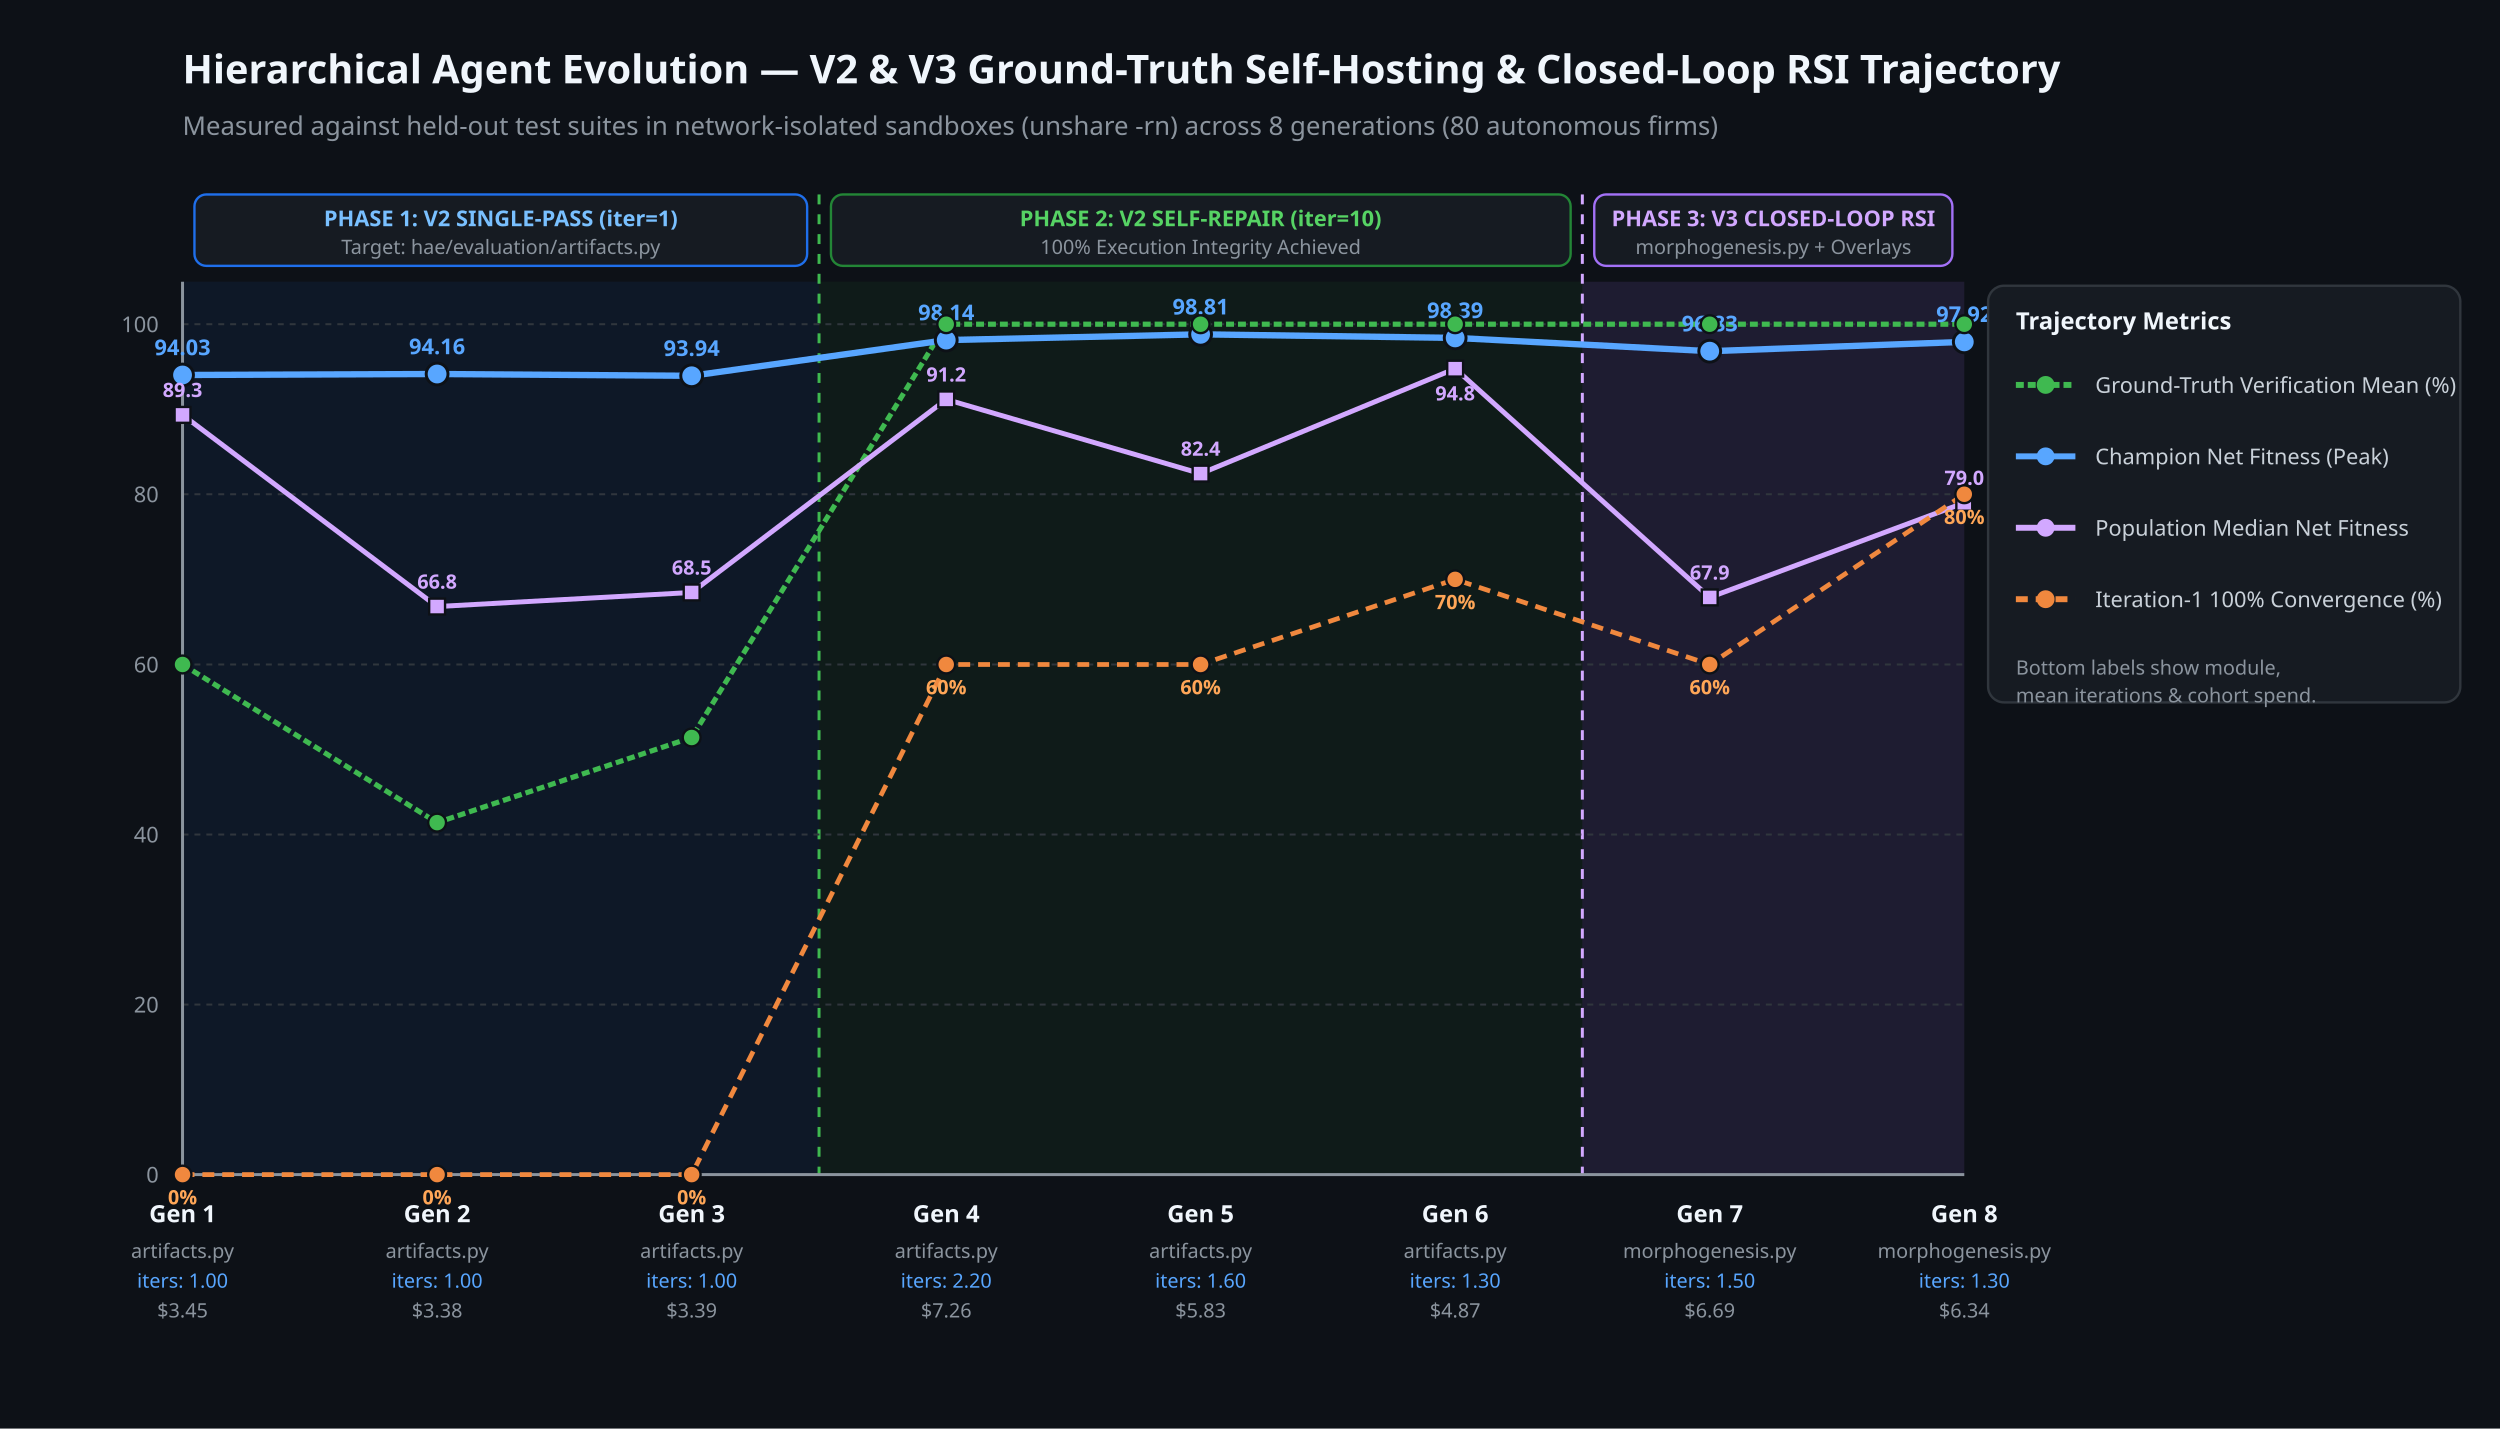
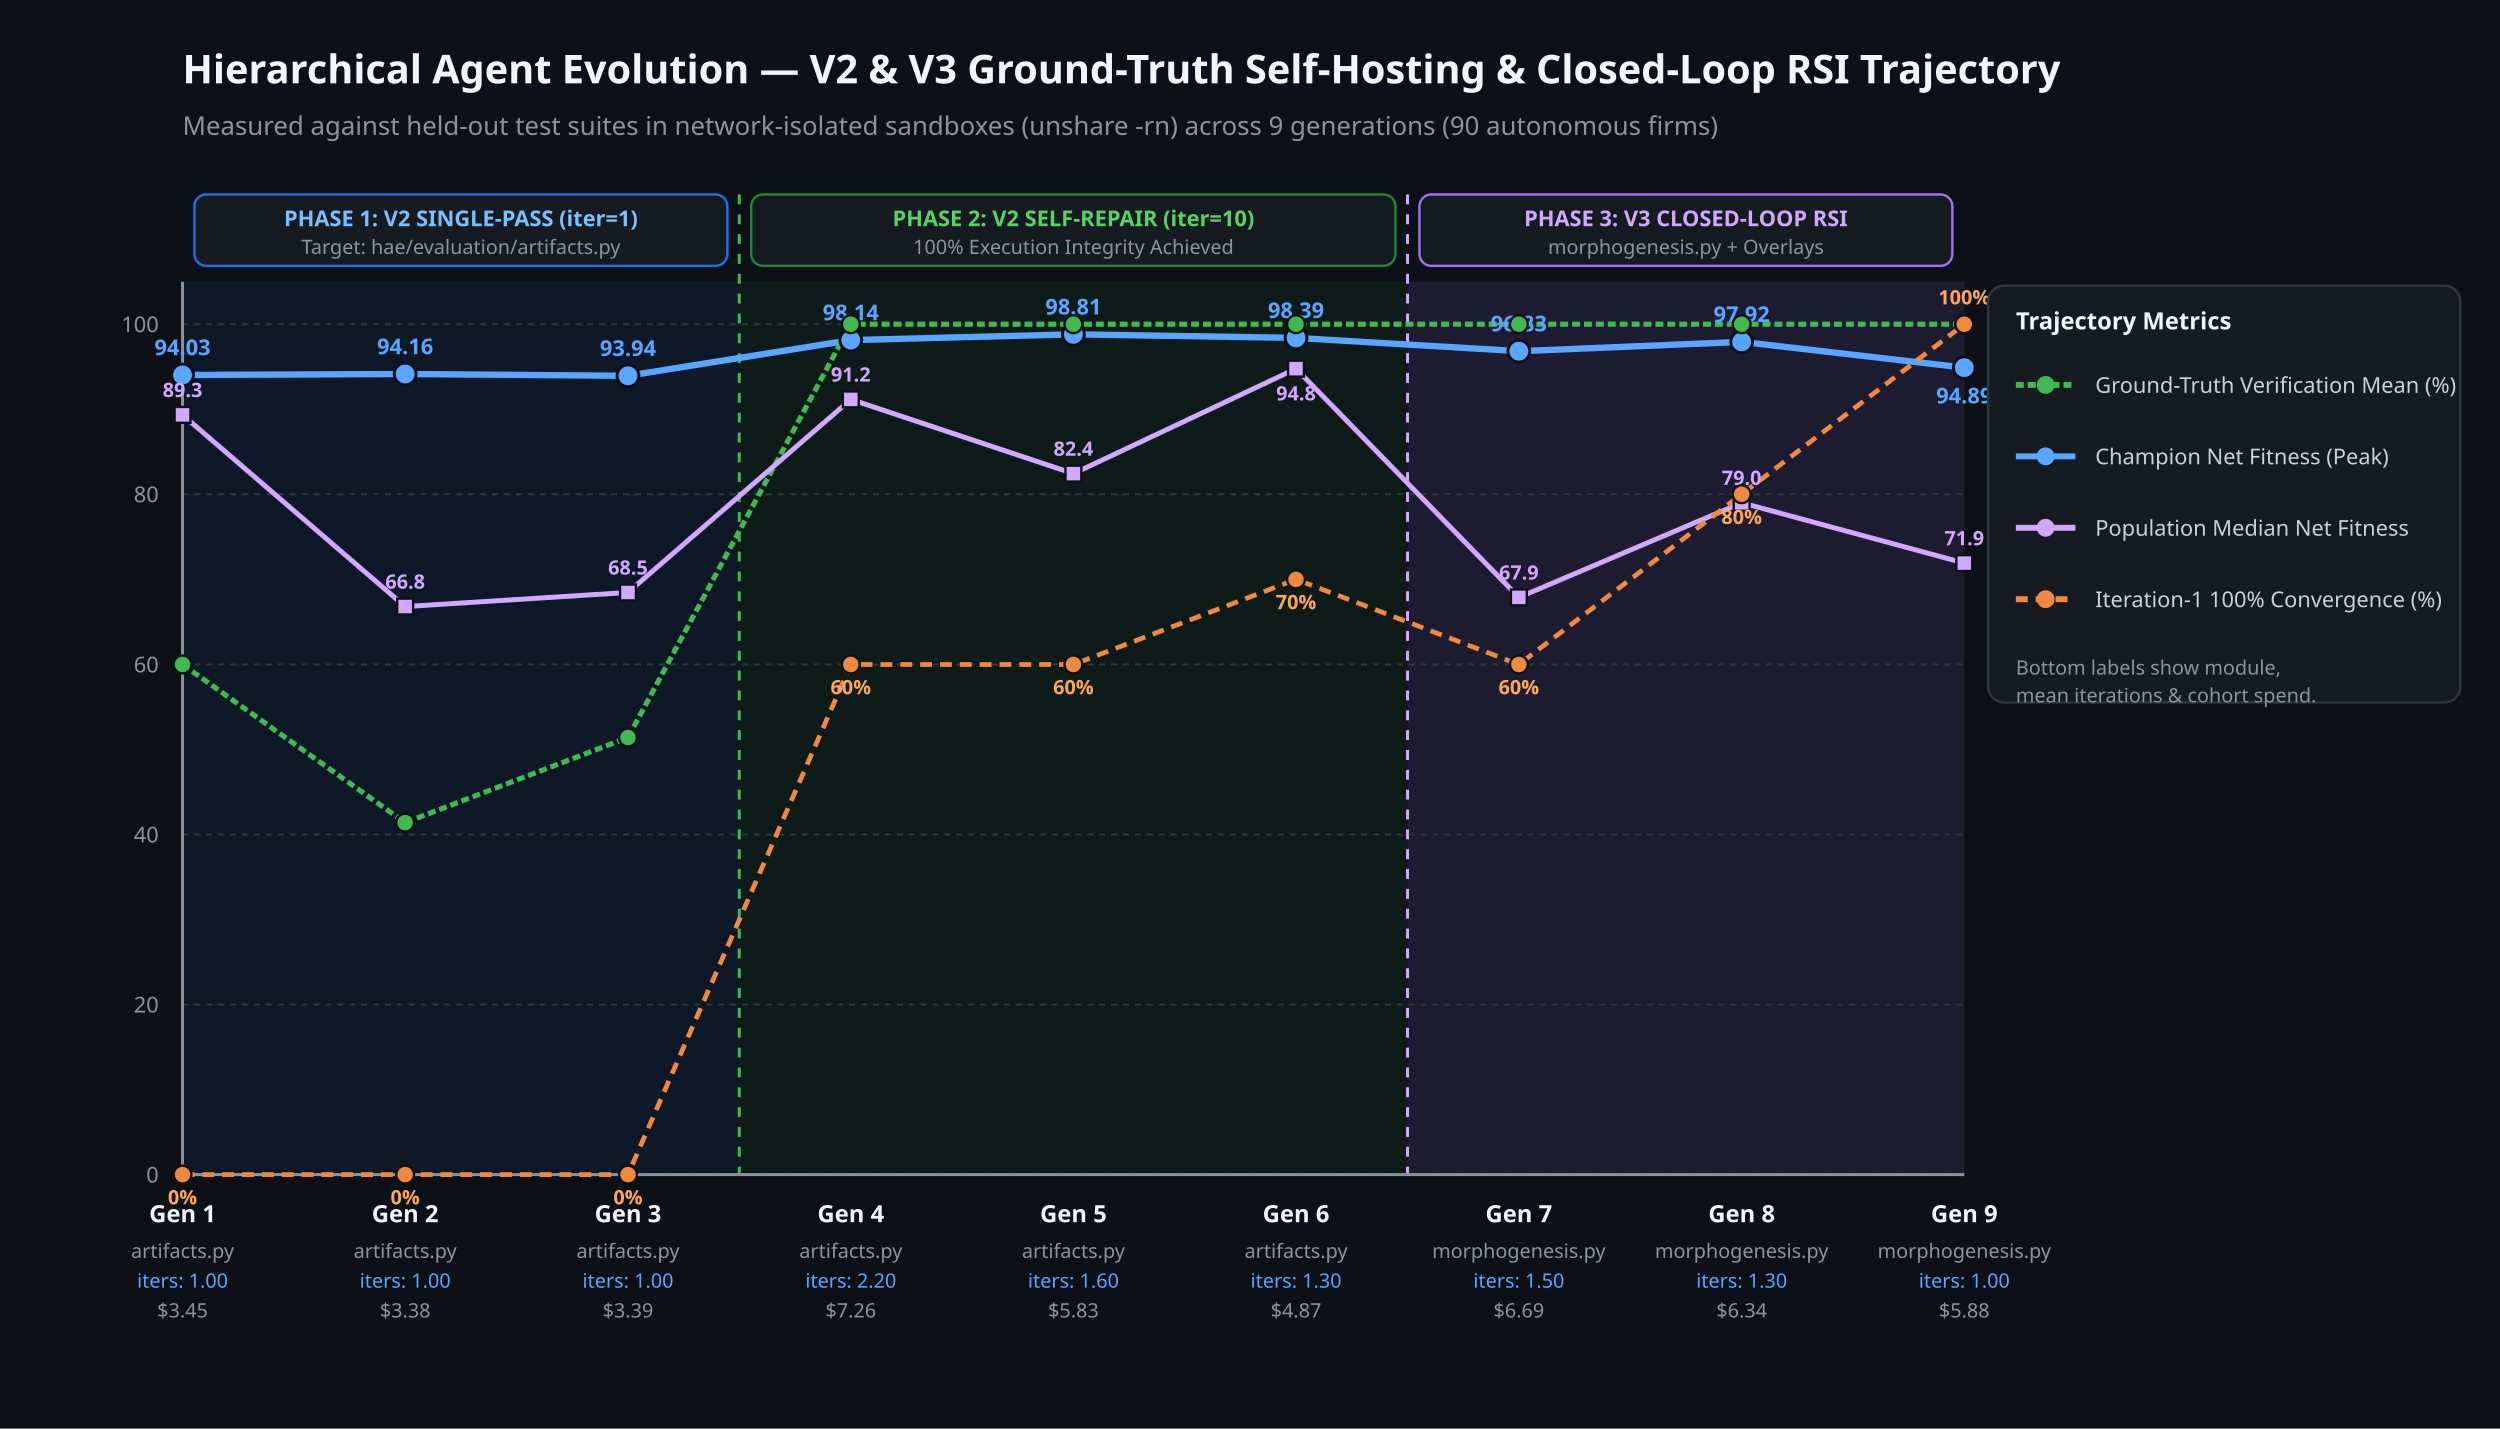
<svg xmlns="http://www.w3.org/2000/svg" viewBox="0 0 1260 720" width="1260" height="720">
  <rect width="1260" height="720" fill="#0d1117" />
-   <rect x="92.0" y="142" width="320.8" height="450" fill="#1f6feb" fill-opacity="0.08" />
-   <rect x="98.0" y="98" width="308.8" height="36" rx="6" fill="#161b22" stroke="#1f6feb" stroke-width="1.2" />
-   <text x="252.4" y="114" fill="#79c0ff" font-family="sans-serif" font-size="11" font-weight="bold" text-anchor="middle">PHASE 1: V2 SINGLE-PASS (iter=1)</text>
-   <text x="252.4" y="128" fill="#8b949e" font-family="sans-serif" font-size="10" text-anchor="middle">Target: hae/evaluation/artifacts.py</text>
-   <rect x="412.8" y="142" width="384.8" height="450" fill="#238636" fill-opacity="0.09" />
-   <line x1="412.8" y1="98" x2="412.8" y2="592" stroke="#3fb950" stroke-dasharray="5,5" stroke-width="1.5" />
-   <rect x="418.8" y="98" width="372.8" height="36" rx="6" fill="#161b22" stroke="#238636" stroke-width="1.2" />
-   <text x="605.1" y="114" fill="#56d364" font-family="sans-serif" font-size="11" font-weight="bold" text-anchor="middle">PHASE 2: V2 SELF-REPAIR (iter=10)</text>
-   <text x="605.1" y="128" fill="#8b949e" font-family="sans-serif" font-size="10" text-anchor="middle">100% Execution Integrity Achieved</text>
-   <rect x="797.5" y="142" width="192.5" height="450" fill="#a371f7" fill-opacity="0.12" />
-   <line x1="797.5" y1="98" x2="797.5" y2="592" stroke="#d2a8ff" stroke-dasharray="5,5" stroke-width="1.5" />
-   <rect x="803.5" y="98" width="180.5" height="36" rx="6" fill="#161b22" stroke="#a371f7" stroke-width="1.2" />
-   <text x="893.8" y="114" fill="#d2a8ff" font-family="sans-serif" font-size="11" font-weight="bold" text-anchor="middle">PHASE 3: V3 CLOSED-LOOP RSI</text>
-   <text x="893.8" y="128" fill="#8b949e" font-family="sans-serif" font-size="10" text-anchor="middle">morphogenesis.py + Overlays</text>
+   <rect x="92.0" y="142" width="280.6" height="450" fill="#1f6feb" fill-opacity="0.08" />
+   <rect x="98.0" y="98" width="268.6" height="36" rx="6" fill="#161b22" stroke="#1f6feb" stroke-width="1.2" />
+   <text x="232.3" y="114" fill="#79c0ff" font-family="sans-serif" font-size="11" font-weight="bold" text-anchor="middle">PHASE 1: V2 SINGLE-PASS (iter=1)</text>
+   <text x="232.3" y="128" fill="#8b949e" font-family="sans-serif" font-size="10" text-anchor="middle">Target: hae/evaluation/artifacts.py</text>
+   <rect x="372.6" y="142" width="336.7" height="450" fill="#238636" fill-opacity="0.09" />
+   <line x1="372.6" y1="98" x2="372.6" y2="592" stroke="#3fb950" stroke-dasharray="5,5" stroke-width="1.5" />
+   <rect x="378.6" y="98" width="324.7" height="36" rx="6" fill="#161b22" stroke="#238636" stroke-width="1.2" />
+   <text x="541.0" y="114" fill="#56d364" font-family="sans-serif" font-size="11" font-weight="bold" text-anchor="middle">PHASE 2: V2 SELF-REPAIR (iter=10)</text>
+   <text x="541.0" y="128" fill="#8b949e" font-family="sans-serif" font-size="10" text-anchor="middle">100% Execution Integrity Achieved</text>
+   <rect x="709.4" y="142" width="280.6" height="450" fill="#a371f7" fill-opacity="0.12" />
+   <line x1="709.4" y1="98" x2="709.4" y2="592" stroke="#d2a8ff" stroke-dasharray="5,5" stroke-width="1.5" />
+   <rect x="715.4" y="98" width="268.6" height="36" rx="6" fill="#161b22" stroke="#a371f7" stroke-width="1.2" />
+   <text x="849.7" y="114" fill="#d2a8ff" font-family="sans-serif" font-size="11" font-weight="bold" text-anchor="middle">PHASE 3: V3 CLOSED-LOOP RSI</text>
+   <text x="849.7" y="128" fill="#8b949e" font-family="sans-serif" font-size="10" text-anchor="middle">morphogenesis.py + Overlays</text>
  <text x="92" y="42" fill="#f0f6fc" font-family="sans-serif" font-size="20" font-weight="bold">Hierarchical Agent Evolution — V2 &amp; V3 Ground-Truth Self-Hosting &amp; Closed-Loop RSI Trajectory</text>
-   <text x="92" y="68" fill="#8b949e" font-family="sans-serif" font-size="13">Measured against held-out test suites in network-isolated sandboxes (unshare -rn) across 8 generations (80 autonomous firms)</text>
+   <text x="92" y="68" fill="#8b949e" font-family="sans-serif" font-size="13">Measured against held-out test suites in network-isolated sandboxes (unshare -rn) across 9 generations (90 autonomous firms)</text>
  <line x1="92" y1="592.0" x2="990" y2="592.0" stroke="#30363d" stroke-width="1" stroke-dasharray="3,3" />
  <text x="80" y="596.0" fill="#8b949e" font-family="sans-serif" font-size="11" text-anchor="end">0</text>
  <line x1="92" y1="506.3" x2="990" y2="506.3" stroke="#30363d" stroke-width="1" stroke-dasharray="3,3" />
  <text x="80" y="510.3" fill="#8b949e" font-family="sans-serif" font-size="11" text-anchor="end">20</text>
  <line x1="92" y1="420.6" x2="990" y2="420.6" stroke="#30363d" stroke-width="1" stroke-dasharray="3,3" />
  <text x="80" y="424.6" fill="#8b949e" font-family="sans-serif" font-size="11" text-anchor="end">40</text>
  <line x1="92" y1="334.9" x2="990" y2="334.9" stroke="#30363d" stroke-width="1" stroke-dasharray="3,3" />
  <text x="80" y="338.9" fill="#8b949e" font-family="sans-serif" font-size="11" text-anchor="end">60</text>
  <line x1="92" y1="249.1" x2="990" y2="249.1" stroke="#30363d" stroke-width="1" stroke-dasharray="3,3" />
  <text x="80" y="253.1" fill="#8b949e" font-family="sans-serif" font-size="11" text-anchor="end">80</text>
  <line x1="92" y1="163.4" x2="990" y2="163.4" stroke="#30363d" stroke-width="1" stroke-dasharray="3,3" />
  <text x="80" y="167.4" fill="#8b949e" font-family="sans-serif" font-size="11" text-anchor="end">100</text>
  <line x1="92" y1="142" x2="92" y2="592" stroke="#8b949e" stroke-width="1.5" />
  <line x1="92" y1="592" x2="990" y2="592" stroke="#8b949e" stroke-width="1.5" />
-   <polyline fill="none" stroke="#3fb950" stroke-width="2.6" stroke-dasharray="4,2" points="92.0,334.9 220.3,414.6 348.6,371.7 476.9,163.4 605.1,163.4 733.4,163.4 861.7,163.4 990.0,163.4" />
-   <polyline fill="none" stroke="#58a6ff" stroke-width="3.2" points="92.0,189.0 220.3,188.5 348.6,189.4 476.9,171.4 605.1,168.5 733.4,170.3 861.7,177.0 990.0,172.3" />
-   <polyline fill="none" stroke="#d2a8ff" stroke-width="2.5" points="92.0,209.1 220.3,305.7 348.6,298.6 476.9,201.3 605.1,238.7 733.4,185.8 861.7,301.1 990.0,253.4" />
-   <polyline fill="none" stroke="#f0883e" stroke-width="2.4" stroke-dasharray="6,4" points="92.0,592.0 220.3,592.0 348.6,592.0 476.9,334.9 605.1,334.9 733.4,292.0 861.7,334.9 990.0,249.1" />
+   <polyline fill="none" stroke="#3fb950" stroke-width="2.6" stroke-dasharray="4,2" points="92.0,334.9 204.2,414.6 316.5,371.7 428.8,163.4 541.0,163.4 653.2,163.4 765.5,163.4 877.8,163.4 990.0,163.4" />
+   <polyline fill="none" stroke="#58a6ff" stroke-width="3.2" points="92.0,189.0 204.2,188.5 316.5,189.4 428.8,171.4 541.0,168.5 653.2,170.3 765.5,177.0 877.8,172.3 990.0,185.3" />
+   <polyline fill="none" stroke="#d2a8ff" stroke-width="2.5" points="92.0,209.1 204.2,305.7 316.5,298.6 428.8,201.3 541.0,238.7 653.2,185.8 765.5,301.1 877.8,253.4 990.0,283.8" />
+   <polyline fill="none" stroke="#f0883e" stroke-width="2.4" stroke-dasharray="6,4" points="92.0,592.0 204.2,592.0 316.5,592.0 428.8,334.9 541.0,334.9 653.2,292.0 765.5,334.9 877.8,249.1 990.0,163.4" />
  <text x="92.0" y="616" fill="#f0f6fc" font-family="sans-serif" font-size="12" font-weight="bold" text-anchor="middle">Gen 1</text>
  <text x="92.0" y="634" fill="#8b949e" font-family="sans-serif" font-size="10" text-anchor="middle">artifacts.py</text>
  <text x="92.0" y="649" fill="#58a6ff" font-family="sans-serif" font-size="10" text-anchor="middle">iters: 1.00</text>
  <text x="92.0" y="664" fill="#8b949e" font-family="sans-serif" font-size="10" text-anchor="middle">$3.45</text>
  <circle cx="92.0" cy="189.0" r="5.5" fill="#58a6ff" stroke="#0d1117" stroke-width="1.5" />
  <text x="92.0" y="179.0" fill="#58a6ff" font-family="sans-serif" font-size="11" font-weight="bold" text-anchor="middle">94.03</text>
  <rect x="88.0" y="205.1" width="8" height="8" fill="#d2a8ff" stroke="#0d1117" stroke-width="1.2" />
  <text x="92.0" y="200.1" fill="#d2a8ff" font-family="sans-serif" font-size="10" font-weight="bold" text-anchor="middle">89.3</text>
  <circle cx="92.0" cy="334.9" r="4.5" fill="#3fb950" stroke="#0d1117" stroke-width="1.2" />
  <circle cx="92.0" cy="592.0" r="4.5" fill="#f0883e" stroke="#0d1117" stroke-width="1.2" />
  <text x="92.0" y="607.0" fill="#ffa657" font-family="sans-serif" font-size="10" font-weight="bold" text-anchor="middle">0%</text>
-   <text x="220.3" y="616" fill="#f0f6fc" font-family="sans-serif" font-size="12" font-weight="bold" text-anchor="middle">Gen 2</text>
-   <text x="220.3" y="634" fill="#8b949e" font-family="sans-serif" font-size="10" text-anchor="middle">artifacts.py</text>
-   <text x="220.3" y="649" fill="#58a6ff" font-family="sans-serif" font-size="10" text-anchor="middle">iters: 1.00</text>
-   <text x="220.3" y="664" fill="#8b949e" font-family="sans-serif" font-size="10" text-anchor="middle">$3.38</text>
-   <circle cx="220.3" cy="188.5" r="5.5" fill="#58a6ff" stroke="#0d1117" stroke-width="1.5" />
-   <text x="220.3" y="178.5" fill="#58a6ff" font-family="sans-serif" font-size="11" font-weight="bold" text-anchor="middle">94.16</text>
-   <rect x="216.3" y="301.7" width="8" height="8" fill="#d2a8ff" stroke="#0d1117" stroke-width="1.2" />
-   <text x="220.3" y="296.7" fill="#d2a8ff" font-family="sans-serif" font-size="10" font-weight="bold" text-anchor="middle">66.8</text>
-   <circle cx="220.3" cy="414.6" r="4.5" fill="#3fb950" stroke="#0d1117" stroke-width="1.2" />
-   <circle cx="220.3" cy="592.0" r="4.5" fill="#f0883e" stroke="#0d1117" stroke-width="1.2" />
-   <text x="220.3" y="607.0" fill="#ffa657" font-family="sans-serif" font-size="10" font-weight="bold" text-anchor="middle">0%</text>
-   <text x="348.6" y="616" fill="#f0f6fc" font-family="sans-serif" font-size="12" font-weight="bold" text-anchor="middle">Gen 3</text>
-   <text x="348.6" y="634" fill="#8b949e" font-family="sans-serif" font-size="10" text-anchor="middle">artifacts.py</text>
-   <text x="348.6" y="649" fill="#58a6ff" font-family="sans-serif" font-size="10" text-anchor="middle">iters: 1.00</text>
-   <text x="348.6" y="664" fill="#8b949e" font-family="sans-serif" font-size="10" text-anchor="middle">$3.39</text>
-   <circle cx="348.6" cy="189.4" r="5.5" fill="#58a6ff" stroke="#0d1117" stroke-width="1.5" />
-   <text x="348.6" y="179.4" fill="#58a6ff" font-family="sans-serif" font-size="11" font-weight="bold" text-anchor="middle">93.94</text>
-   <rect x="344.6" y="294.6" width="8" height="8" fill="#d2a8ff" stroke="#0d1117" stroke-width="1.2" />
-   <text x="348.6" y="289.6" fill="#d2a8ff" font-family="sans-serif" font-size="10" font-weight="bold" text-anchor="middle">68.5</text>
-   <circle cx="348.6" cy="371.7" r="4.5" fill="#3fb950" stroke="#0d1117" stroke-width="1.2" />
-   <circle cx="348.6" cy="592.0" r="4.5" fill="#f0883e" stroke="#0d1117" stroke-width="1.2" />
-   <text x="348.6" y="607.0" fill="#ffa657" font-family="sans-serif" font-size="10" font-weight="bold" text-anchor="middle">0%</text>
-   <text x="476.9" y="616" fill="#f0f6fc" font-family="sans-serif" font-size="12" font-weight="bold" text-anchor="middle">Gen 4</text>
-   <text x="476.9" y="634" fill="#8b949e" font-family="sans-serif" font-size="10" text-anchor="middle">artifacts.py</text>
-   <text x="476.9" y="649" fill="#58a6ff" font-family="sans-serif" font-size="10" text-anchor="middle">iters: 2.20</text>
-   <text x="476.9" y="664" fill="#8b949e" font-family="sans-serif" font-size="10" text-anchor="middle">$7.26</text>
-   <circle cx="476.9" cy="171.4" r="5.5" fill="#58a6ff" stroke="#0d1117" stroke-width="1.5" />
-   <text x="476.9" y="161.4" fill="#58a6ff" font-family="sans-serif" font-size="11" font-weight="bold" text-anchor="middle">98.14</text>
-   <rect x="472.9" y="197.3" width="8" height="8" fill="#d2a8ff" stroke="#0d1117" stroke-width="1.2" />
-   <text x="476.9" y="192.3" fill="#d2a8ff" font-family="sans-serif" font-size="10" font-weight="bold" text-anchor="middle">91.2</text>
-   <circle cx="476.9" cy="163.4" r="4.5" fill="#3fb950" stroke="#0d1117" stroke-width="1.2" />
-   <circle cx="476.9" cy="334.9" r="4.5" fill="#f0883e" stroke="#0d1117" stroke-width="1.2" />
-   <text x="476.9" y="349.9" fill="#ffa657" font-family="sans-serif" font-size="10" font-weight="bold" text-anchor="middle">60%</text>
-   <text x="605.1" y="616" fill="#f0f6fc" font-family="sans-serif" font-size="12" font-weight="bold" text-anchor="middle">Gen 5</text>
-   <text x="605.1" y="634" fill="#8b949e" font-family="sans-serif" font-size="10" text-anchor="middle">artifacts.py</text>
-   <text x="605.1" y="649" fill="#58a6ff" font-family="sans-serif" font-size="10" text-anchor="middle">iters: 1.60</text>
-   <text x="605.1" y="664" fill="#8b949e" font-family="sans-serif" font-size="10" text-anchor="middle">$5.83</text>
-   <circle cx="605.1" cy="168.5" r="5.5" fill="#58a6ff" stroke="#0d1117" stroke-width="1.5" />
-   <text x="605.1" y="158.5" fill="#58a6ff" font-family="sans-serif" font-size="11" font-weight="bold" text-anchor="middle">98.81</text>
-   <rect x="601.1" y="234.7" width="8" height="8" fill="#d2a8ff" stroke="#0d1117" stroke-width="1.2" />
-   <text x="605.1" y="229.7" fill="#d2a8ff" font-family="sans-serif" font-size="10" font-weight="bold" text-anchor="middle">82.4</text>
-   <circle cx="605.1" cy="163.4" r="4.5" fill="#3fb950" stroke="#0d1117" stroke-width="1.2" />
-   <circle cx="605.1" cy="334.9" r="4.5" fill="#f0883e" stroke="#0d1117" stroke-width="1.2" />
-   <text x="605.1" y="349.9" fill="#ffa657" font-family="sans-serif" font-size="10" font-weight="bold" text-anchor="middle">60%</text>
-   <text x="733.4" y="616" fill="#f0f6fc" font-family="sans-serif" font-size="12" font-weight="bold" text-anchor="middle">Gen 6</text>
-   <text x="733.4" y="634" fill="#8b949e" font-family="sans-serif" font-size="10" text-anchor="middle">artifacts.py</text>
-   <text x="733.4" y="649" fill="#58a6ff" font-family="sans-serif" font-size="10" text-anchor="middle">iters: 1.30</text>
-   <text x="733.4" y="664" fill="#8b949e" font-family="sans-serif" font-size="10" text-anchor="middle">$4.87</text>
-   <circle cx="733.4" cy="170.3" r="5.5" fill="#58a6ff" stroke="#0d1117" stroke-width="1.5" />
-   <text x="733.4" y="160.3" fill="#58a6ff" font-family="sans-serif" font-size="11" font-weight="bold" text-anchor="middle">98.39</text>
-   <rect x="729.4" y="181.8" width="8" height="8" fill="#d2a8ff" stroke="#0d1117" stroke-width="1.2" />
-   <text x="733.4" y="201.8" fill="#d2a8ff" font-family="sans-serif" font-size="10" font-weight="bold" text-anchor="middle">94.8</text>
-   <circle cx="733.4" cy="163.4" r="4.5" fill="#3fb950" stroke="#0d1117" stroke-width="1.2" />
-   <circle cx="733.4" cy="292.0" r="4.5" fill="#f0883e" stroke="#0d1117" stroke-width="1.2" />
-   <text x="733.4" y="307.0" fill="#ffa657" font-family="sans-serif" font-size="10" font-weight="bold" text-anchor="middle">70%</text>
-   <text x="861.7" y="616" fill="#f0f6fc" font-family="sans-serif" font-size="12" font-weight="bold" text-anchor="middle">Gen 7</text>
-   <text x="861.7" y="634" fill="#8b949e" font-family="sans-serif" font-size="10" text-anchor="middle">morphogenesis.py</text>
-   <text x="861.7" y="649" fill="#58a6ff" font-family="sans-serif" font-size="10" text-anchor="middle">iters: 1.50</text>
-   <text x="861.7" y="664" fill="#8b949e" font-family="sans-serif" font-size="10" text-anchor="middle">$6.69</text>
-   <circle cx="861.7" cy="177.0" r="5.5" fill="#58a6ff" stroke="#0d1117" stroke-width="1.5" />
-   <text x="861.7" y="167.0" fill="#58a6ff" font-family="sans-serif" font-size="11" font-weight="bold" text-anchor="middle">96.83</text>
-   <rect x="857.7" y="297.1" width="8" height="8" fill="#d2a8ff" stroke="#0d1117" stroke-width="1.2" />
-   <text x="861.7" y="292.1" fill="#d2a8ff" font-family="sans-serif" font-size="10" font-weight="bold" text-anchor="middle">67.9</text>
-   <circle cx="861.7" cy="163.4" r="4.5" fill="#3fb950" stroke="#0d1117" stroke-width="1.2" />
-   <circle cx="861.7" cy="334.9" r="4.5" fill="#f0883e" stroke="#0d1117" stroke-width="1.2" />
-   <text x="861.7" y="349.9" fill="#ffa657" font-family="sans-serif" font-size="10" font-weight="bold" text-anchor="middle">60%</text>
-   <text x="990.0" y="616" fill="#f0f6fc" font-family="sans-serif" font-size="12" font-weight="bold" text-anchor="middle">Gen 8</text>
+   <text x="204.2" y="616" fill="#f0f6fc" font-family="sans-serif" font-size="12" font-weight="bold" text-anchor="middle">Gen 2</text>
+   <text x="204.2" y="634" fill="#8b949e" font-family="sans-serif" font-size="10" text-anchor="middle">artifacts.py</text>
+   <text x="204.2" y="649" fill="#58a6ff" font-family="sans-serif" font-size="10" text-anchor="middle">iters: 1.00</text>
+   <text x="204.2" y="664" fill="#8b949e" font-family="sans-serif" font-size="10" text-anchor="middle">$3.38</text>
+   <circle cx="204.2" cy="188.5" r="5.5" fill="#58a6ff" stroke="#0d1117" stroke-width="1.5" />
+   <text x="204.2" y="178.5" fill="#58a6ff" font-family="sans-serif" font-size="11" font-weight="bold" text-anchor="middle">94.16</text>
+   <rect x="200.2" y="301.7" width="8" height="8" fill="#d2a8ff" stroke="#0d1117" stroke-width="1.2" />
+   <text x="204.2" y="296.7" fill="#d2a8ff" font-family="sans-serif" font-size="10" font-weight="bold" text-anchor="middle">66.8</text>
+   <circle cx="204.2" cy="414.6" r="4.5" fill="#3fb950" stroke="#0d1117" stroke-width="1.2" />
+   <circle cx="204.2" cy="592.0" r="4.5" fill="#f0883e" stroke="#0d1117" stroke-width="1.2" />
+   <text x="204.2" y="607.0" fill="#ffa657" font-family="sans-serif" font-size="10" font-weight="bold" text-anchor="middle">0%</text>
+   <text x="316.5" y="616" fill="#f0f6fc" font-family="sans-serif" font-size="12" font-weight="bold" text-anchor="middle">Gen 3</text>
+   <text x="316.5" y="634" fill="#8b949e" font-family="sans-serif" font-size="10" text-anchor="middle">artifacts.py</text>
+   <text x="316.5" y="649" fill="#58a6ff" font-family="sans-serif" font-size="10" text-anchor="middle">iters: 1.00</text>
+   <text x="316.5" y="664" fill="#8b949e" font-family="sans-serif" font-size="10" text-anchor="middle">$3.39</text>
+   <circle cx="316.5" cy="189.4" r="5.5" fill="#58a6ff" stroke="#0d1117" stroke-width="1.5" />
+   <text x="316.5" y="179.4" fill="#58a6ff" font-family="sans-serif" font-size="11" font-weight="bold" text-anchor="middle">93.94</text>
+   <rect x="312.5" y="294.6" width="8" height="8" fill="#d2a8ff" stroke="#0d1117" stroke-width="1.2" />
+   <text x="316.5" y="289.6" fill="#d2a8ff" font-family="sans-serif" font-size="10" font-weight="bold" text-anchor="middle">68.5</text>
+   <circle cx="316.5" cy="371.7" r="4.5" fill="#3fb950" stroke="#0d1117" stroke-width="1.2" />
+   <circle cx="316.5" cy="592.0" r="4.5" fill="#f0883e" stroke="#0d1117" stroke-width="1.2" />
+   <text x="316.5" y="607.0" fill="#ffa657" font-family="sans-serif" font-size="10" font-weight="bold" text-anchor="middle">0%</text>
+   <text x="428.8" y="616" fill="#f0f6fc" font-family="sans-serif" font-size="12" font-weight="bold" text-anchor="middle">Gen 4</text>
+   <text x="428.8" y="634" fill="#8b949e" font-family="sans-serif" font-size="10" text-anchor="middle">artifacts.py</text>
+   <text x="428.8" y="649" fill="#58a6ff" font-family="sans-serif" font-size="10" text-anchor="middle">iters: 2.20</text>
+   <text x="428.8" y="664" fill="#8b949e" font-family="sans-serif" font-size="10" text-anchor="middle">$7.26</text>
+   <circle cx="428.8" cy="171.4" r="5.5" fill="#58a6ff" stroke="#0d1117" stroke-width="1.5" />
+   <text x="428.8" y="161.4" fill="#58a6ff" font-family="sans-serif" font-size="11" font-weight="bold" text-anchor="middle">98.14</text>
+   <rect x="424.8" y="197.3" width="8" height="8" fill="#d2a8ff" stroke="#0d1117" stroke-width="1.2" />
+   <text x="428.8" y="192.3" fill="#d2a8ff" font-family="sans-serif" font-size="10" font-weight="bold" text-anchor="middle">91.2</text>
+   <circle cx="428.8" cy="163.4" r="4.5" fill="#3fb950" stroke="#0d1117" stroke-width="1.2" />
+   <circle cx="428.8" cy="334.9" r="4.5" fill="#f0883e" stroke="#0d1117" stroke-width="1.2" />
+   <text x="428.8" y="349.9" fill="#ffa657" font-family="sans-serif" font-size="10" font-weight="bold" text-anchor="middle">60%</text>
+   <text x="541.0" y="616" fill="#f0f6fc" font-family="sans-serif" font-size="12" font-weight="bold" text-anchor="middle">Gen 5</text>
+   <text x="541.0" y="634" fill="#8b949e" font-family="sans-serif" font-size="10" text-anchor="middle">artifacts.py</text>
+   <text x="541.0" y="649" fill="#58a6ff" font-family="sans-serif" font-size="10" text-anchor="middle">iters: 1.60</text>
+   <text x="541.0" y="664" fill="#8b949e" font-family="sans-serif" font-size="10" text-anchor="middle">$5.83</text>
+   <circle cx="541.0" cy="168.5" r="5.5" fill="#58a6ff" stroke="#0d1117" stroke-width="1.5" />
+   <text x="541.0" y="158.5" fill="#58a6ff" font-family="sans-serif" font-size="11" font-weight="bold" text-anchor="middle">98.81</text>
+   <rect x="537.0" y="234.7" width="8" height="8" fill="#d2a8ff" stroke="#0d1117" stroke-width="1.2" />
+   <text x="541.0" y="229.7" fill="#d2a8ff" font-family="sans-serif" font-size="10" font-weight="bold" text-anchor="middle">82.4</text>
+   <circle cx="541.0" cy="163.4" r="4.5" fill="#3fb950" stroke="#0d1117" stroke-width="1.2" />
+   <circle cx="541.0" cy="334.9" r="4.5" fill="#f0883e" stroke="#0d1117" stroke-width="1.2" />
+   <text x="541.0" y="349.9" fill="#ffa657" font-family="sans-serif" font-size="10" font-weight="bold" text-anchor="middle">60%</text>
+   <text x="653.2" y="616" fill="#f0f6fc" font-family="sans-serif" font-size="12" font-weight="bold" text-anchor="middle">Gen 6</text>
+   <text x="653.2" y="634" fill="#8b949e" font-family="sans-serif" font-size="10" text-anchor="middle">artifacts.py</text>
+   <text x="653.2" y="649" fill="#58a6ff" font-family="sans-serif" font-size="10" text-anchor="middle">iters: 1.30</text>
+   <text x="653.2" y="664" fill="#8b949e" font-family="sans-serif" font-size="10" text-anchor="middle">$4.87</text>
+   <circle cx="653.2" cy="170.3" r="5.5" fill="#58a6ff" stroke="#0d1117" stroke-width="1.5" />
+   <text x="653.2" y="160.3" fill="#58a6ff" font-family="sans-serif" font-size="11" font-weight="bold" text-anchor="middle">98.39</text>
+   <rect x="649.2" y="181.8" width="8" height="8" fill="#d2a8ff" stroke="#0d1117" stroke-width="1.2" />
+   <text x="653.2" y="201.8" fill="#d2a8ff" font-family="sans-serif" font-size="10" font-weight="bold" text-anchor="middle">94.8</text>
+   <circle cx="653.2" cy="163.4" r="4.5" fill="#3fb950" stroke="#0d1117" stroke-width="1.2" />
+   <circle cx="653.2" cy="292.0" r="4.5" fill="#f0883e" stroke="#0d1117" stroke-width="1.2" />
+   <text x="653.2" y="307.0" fill="#ffa657" font-family="sans-serif" font-size="10" font-weight="bold" text-anchor="middle">70%</text>
+   <text x="765.5" y="616" fill="#f0f6fc" font-family="sans-serif" font-size="12" font-weight="bold" text-anchor="middle">Gen 7</text>
+   <text x="765.5" y="634" fill="#8b949e" font-family="sans-serif" font-size="10" text-anchor="middle">morphogenesis.py</text>
+   <text x="765.5" y="649" fill="#58a6ff" font-family="sans-serif" font-size="10" text-anchor="middle">iters: 1.50</text>
+   <text x="765.5" y="664" fill="#8b949e" font-family="sans-serif" font-size="10" text-anchor="middle">$6.69</text>
+   <circle cx="765.5" cy="177.0" r="5.5" fill="#58a6ff" stroke="#0d1117" stroke-width="1.5" />
+   <text x="765.5" y="167.0" fill="#58a6ff" font-family="sans-serif" font-size="11" font-weight="bold" text-anchor="middle">96.83</text>
+   <rect x="761.5" y="297.1" width="8" height="8" fill="#d2a8ff" stroke="#0d1117" stroke-width="1.2" />
+   <text x="765.5" y="292.1" fill="#d2a8ff" font-family="sans-serif" font-size="10" font-weight="bold" text-anchor="middle">67.9</text>
+   <circle cx="765.5" cy="163.4" r="4.5" fill="#3fb950" stroke="#0d1117" stroke-width="1.2" />
+   <circle cx="765.5" cy="334.9" r="4.5" fill="#f0883e" stroke="#0d1117" stroke-width="1.2" />
+   <text x="765.5" y="349.9" fill="#ffa657" font-family="sans-serif" font-size="10" font-weight="bold" text-anchor="middle">60%</text>
+   <text x="877.8" y="616" fill="#f0f6fc" font-family="sans-serif" font-size="12" font-weight="bold" text-anchor="middle">Gen 8</text>
+   <text x="877.8" y="634" fill="#8b949e" font-family="sans-serif" font-size="10" text-anchor="middle">morphogenesis.py</text>
+   <text x="877.8" y="649" fill="#58a6ff" font-family="sans-serif" font-size="10" text-anchor="middle">iters: 1.30</text>
+   <text x="877.8" y="664" fill="#8b949e" font-family="sans-serif" font-size="10" text-anchor="middle">$6.34</text>
+   <circle cx="877.8" cy="172.3" r="5.5" fill="#58a6ff" stroke="#0d1117" stroke-width="1.5" />
+   <text x="877.8" y="162.3" fill="#58a6ff" font-family="sans-serif" font-size="11" font-weight="bold" text-anchor="middle">97.92</text>
+   <rect x="873.8" y="249.4" width="8" height="8" fill="#d2a8ff" stroke="#0d1117" stroke-width="1.2" />
+   <text x="877.8" y="244.4" fill="#d2a8ff" font-family="sans-serif" font-size="10" font-weight="bold" text-anchor="middle">79.0</text>
+   <circle cx="877.8" cy="163.4" r="4.5" fill="#3fb950" stroke="#0d1117" stroke-width="1.2" />
+   <circle cx="877.8" cy="249.1" r="4.5" fill="#f0883e" stroke="#0d1117" stroke-width="1.2" />
+   <text x="877.8" y="264.1" fill="#ffa657" font-family="sans-serif" font-size="10" font-weight="bold" text-anchor="middle">80%</text>
+   <text x="990.0" y="616" fill="#f0f6fc" font-family="sans-serif" font-size="12" font-weight="bold" text-anchor="middle">Gen 9</text>
  <text x="990.0" y="634" fill="#8b949e" font-family="sans-serif" font-size="10" text-anchor="middle">morphogenesis.py</text>
-   <text x="990.0" y="649" fill="#58a6ff" font-family="sans-serif" font-size="10" text-anchor="middle">iters: 1.30</text>
-   <text x="990.0" y="664" fill="#8b949e" font-family="sans-serif" font-size="10" text-anchor="middle">$6.34</text>
-   <circle cx="990.0" cy="172.3" r="5.5" fill="#58a6ff" stroke="#0d1117" stroke-width="1.5" />
-   <text x="990.0" y="162.3" fill="#58a6ff" font-family="sans-serif" font-size="11" font-weight="bold" text-anchor="middle">97.92</text>
-   <rect x="986.0" y="249.4" width="8" height="8" fill="#d2a8ff" stroke="#0d1117" stroke-width="1.2" />
-   <text x="990.0" y="244.4" fill="#d2a8ff" font-family="sans-serif" font-size="10" font-weight="bold" text-anchor="middle">79.0</text>
+   <text x="990.0" y="649" fill="#58a6ff" font-family="sans-serif" font-size="10" text-anchor="middle">iters: 1.00</text>
+   <text x="990.0" y="664" fill="#8b949e" font-family="sans-serif" font-size="10" text-anchor="middle">$5.88</text>
+   <circle cx="990.0" cy="185.3" r="5.5" fill="#58a6ff" stroke="#0d1117" stroke-width="1.5" />
+   <text x="990.0" y="203.3" fill="#58a6ff" font-family="sans-serif" font-size="11" font-weight="bold" text-anchor="middle">94.89</text>
+   <rect x="986.0" y="279.8" width="8" height="8" fill="#d2a8ff" stroke="#0d1117" stroke-width="1.2" />
+   <text x="990.0" y="274.8" fill="#d2a8ff" font-family="sans-serif" font-size="10" font-weight="bold" text-anchor="middle">71.9</text>
  <circle cx="990.0" cy="163.4" r="4.5" fill="#3fb950" stroke="#0d1117" stroke-width="1.2" />
-   <circle cx="990.0" cy="249.1" r="4.5" fill="#f0883e" stroke="#0d1117" stroke-width="1.2" />
-   <text x="990.0" y="264.1" fill="#ffa657" font-family="sans-serif" font-size="10" font-weight="bold" text-anchor="middle">80%</text>
+   <circle cx="990.0" cy="163.4" r="4.5" fill="#f0883e" stroke="#0d1117" stroke-width="1.2" />
+   <text x="990.0" y="153.4" fill="#ffa657" font-family="sans-serif" font-size="10" font-weight="bold" text-anchor="middle">100%</text>
  <rect x="1002" y="144" width="238" height="210" rx="8" fill="#161b22" stroke="#30363d" stroke-width="1.2" />
  <text x="1016" y="166" fill="#f0f6fc" font-family="sans-serif" font-size="12" font-weight="bold">Trajectory Metrics</text>
  <line x1="1016" y1="194" x2="1046" y2="194" stroke="#3fb950" stroke-width="3" stroke-dasharray="4,2" />
  <circle cx="1031" cy="194" r="4.5" fill="#3fb950" />
  <text x="1056" y="198" fill="#c9d1d9" font-family="sans-serif" font-size="11">Ground-Truth Verification Mean (%)</text>
  <line x1="1016" y1="230" x2="1046" y2="230" stroke="#58a6ff" stroke-width="3" />
  <circle cx="1031" cy="230" r="4.5" fill="#58a6ff" />
  <text x="1056" y="234" fill="#c9d1d9" font-family="sans-serif" font-size="11">Champion Net Fitness (Peak)</text>
  <line x1="1016" y1="266" x2="1046" y2="266" stroke="#d2a8ff" stroke-width="3" />
  <circle cx="1031" cy="266" r="4.5" fill="#d2a8ff" />
  <text x="1056" y="270" fill="#c9d1d9" font-family="sans-serif" font-size="11">Population Median Net Fitness</text>
  <line x1="1016" y1="302" x2="1046" y2="302" stroke="#f0883e" stroke-width="3" stroke-dasharray="6,4" />
  <circle cx="1031" cy="302" r="4.5" fill="#f0883e" />
  <text x="1056" y="306" fill="#c9d1d9" font-family="sans-serif" font-size="11">Iteration-1 100% Convergence (%)</text>
  <text x="1016" y="340" fill="#8b949e" font-family="sans-serif" font-size="10">Bottom labels show module,</text>
  <text x="1016" y="354" fill="#8b949e" font-family="sans-serif" font-size="10">mean iterations &amp; cohort spend.</text>
</svg>
